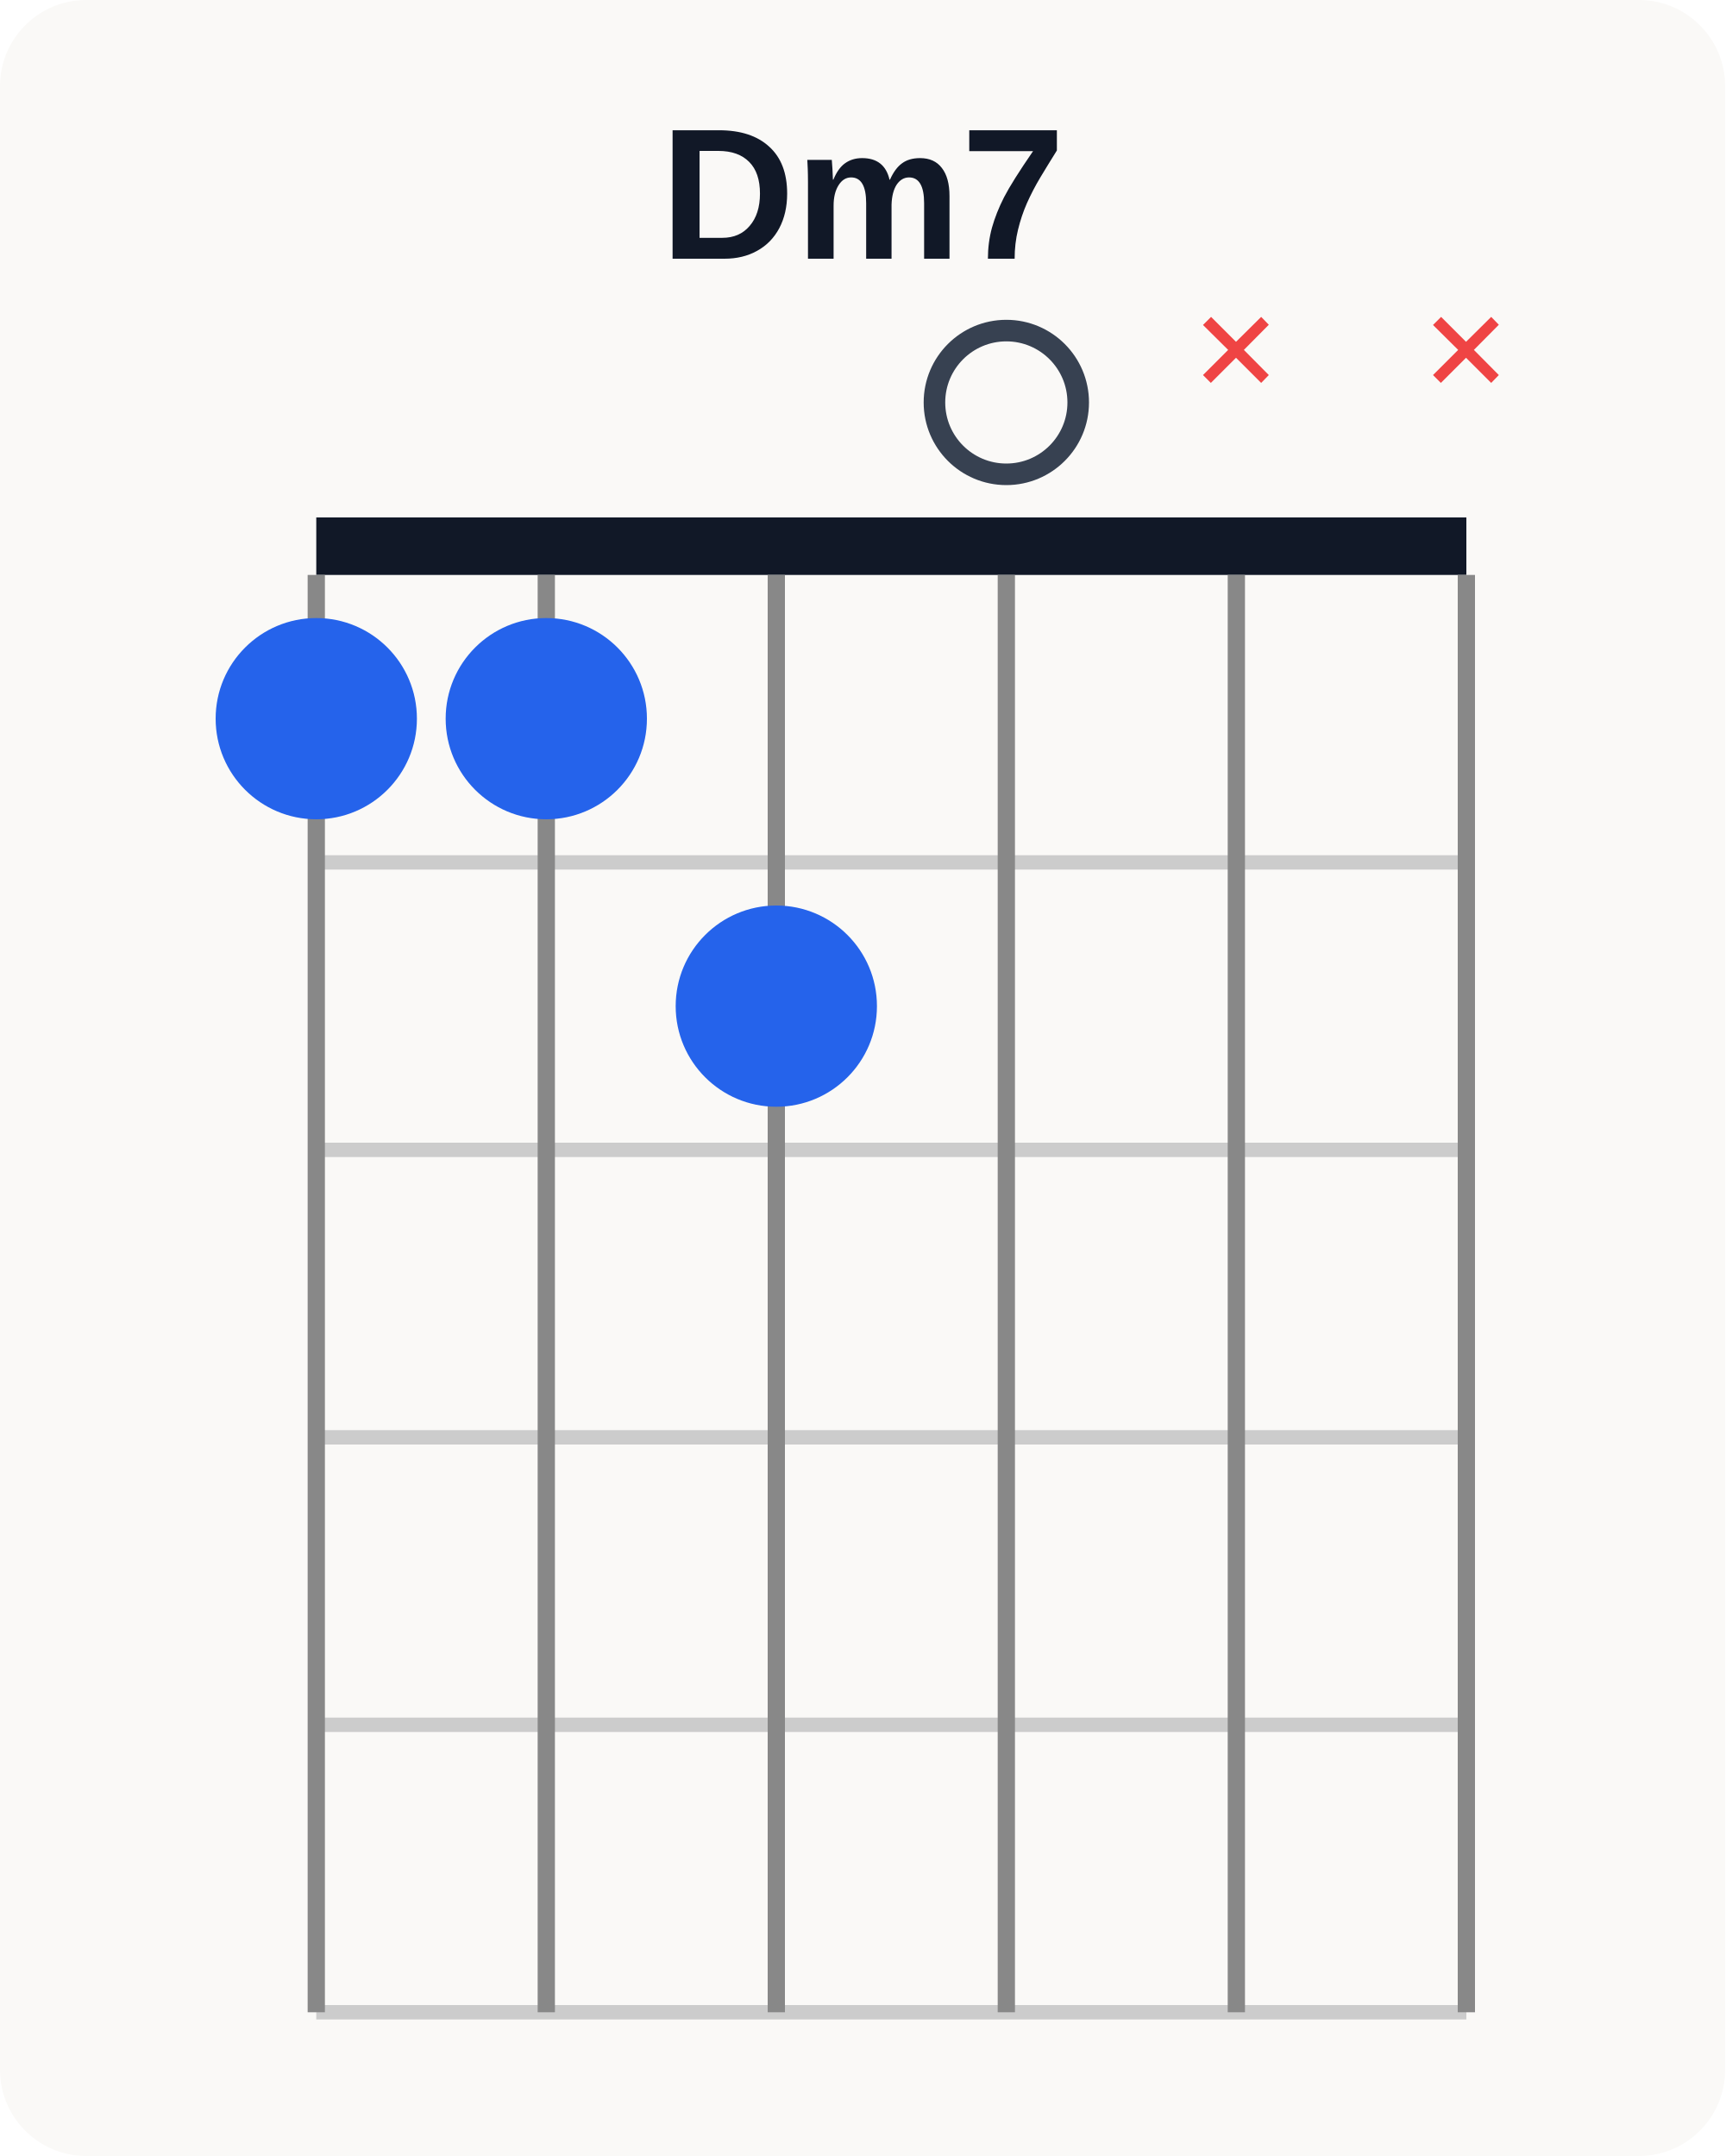
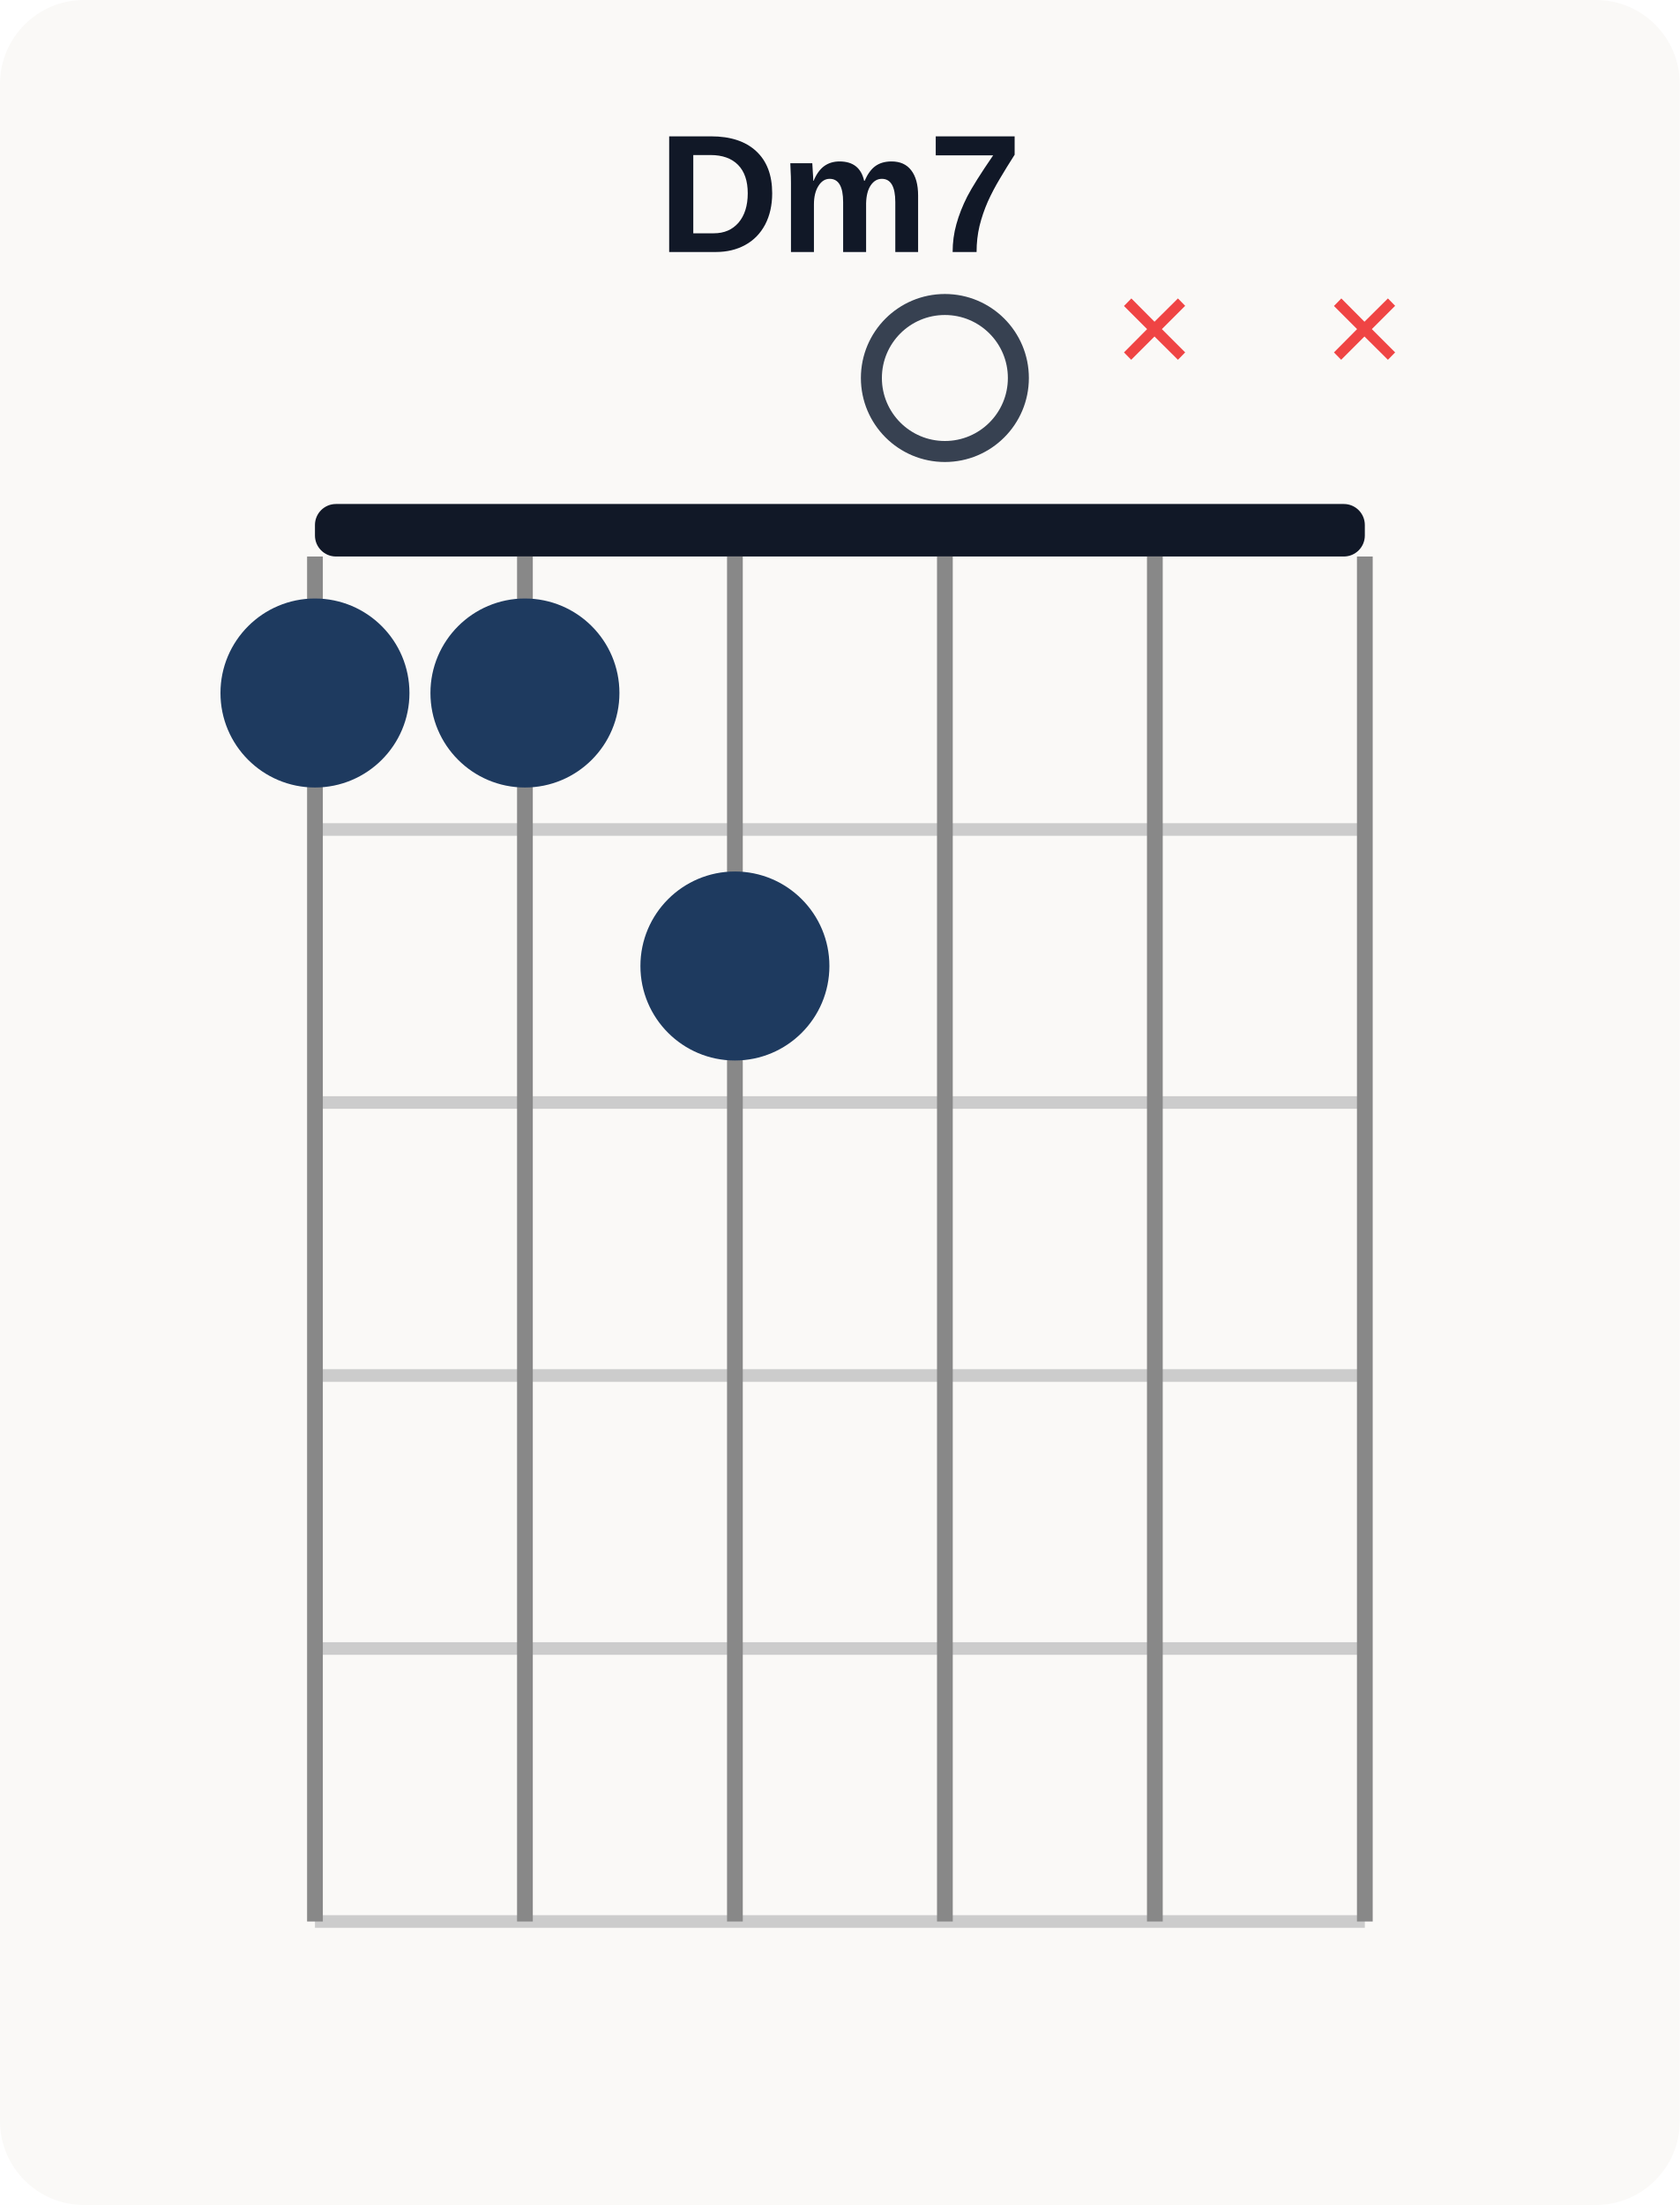
- <svg xmlns="http://www.w3.org/2000/svg" width="120" height="150" viewBox="0 0 120 150">
-   <rect width="120" height="150" fill="#faf9f7" rx="6" />
-   <text x="60" y="18" text-anchor="middle" font-family="Arial,sans-serif" font-size="13" font-weight="700" fill="#111827">Dm7</text>
-   <rect x="22" y="36" width="80" height="4" fill="#111827" />
-   <line x1="22" y1="60" x2="102" y2="60" stroke="#ccc" stroke-width="1" />
-   <line x1="22" y1="80" x2="102" y2="80" stroke="#ccc" stroke-width="1" />
-   <line x1="22" y1="100" x2="102" y2="100" stroke="#ccc" stroke-width="1" />
-   <line x1="22" y1="120" x2="102" y2="120" stroke="#ccc" stroke-width="1" />
-   <line x1="22" y1="140" x2="102" y2="140" stroke="#ccc" stroke-width="1" />
-   <line x1="22" y1="40" x2="22" y2="140" stroke="#888" stroke-width="1.2" />
-   <line x1="38" y1="40" x2="38" y2="140" stroke="#888" stroke-width="1.2" />
-   <line x1="54" y1="40" x2="54" y2="140" stroke="#888" stroke-width="1.2" />
-   <line x1="70" y1="40" x2="70" y2="140" stroke="#888" stroke-width="1.2" />
-   <line x1="86" y1="40" x2="86" y2="140" stroke="#888" stroke-width="1.2" />
-   <line x1="102" y1="40" x2="102" y2="140" stroke="#888" stroke-width="1.2" />
-   <text x="102" y="28" text-anchor="middle" font-size="11" fill="#ef4444" font-weight="700">×</text>
-   <text x="86" y="28" text-anchor="middle" font-size="11" fill="#ef4444" font-weight="700">×</text>
-   <circle cx="70" cy="28" r="5" fill="none" stroke="#374151" stroke-width="1.5" />
-   <circle cx="54" cy="70" r="7" fill="#2563eb" />
-   <circle cx="38" cy="50" r="7" fill="#2563eb" />
-   <circle cx="22" cy="50" r="7" fill="#2563eb" />
+ <svg xmlns="http://www.w3.org/2000/svg" width="160" height="210" viewBox="0 0 160 210">
+   <rect width="160" height="210" fill="#faf9f7" rx="8" />
+   <text x="80" y="24" text-anchor="middle" font-family="Arial,sans-serif" font-size="16" font-weight="700" fill="#111827">Dm7</text>
+   <rect x="30" y="48" width="100" height="5" fill="#111827" rx="2" />
+   <line x1="30" y1="79" x2="130" y2="79" stroke="#ccc" stroke-width="1.2" />
+   <line x1="30" y1="105" x2="130" y2="105" stroke="#ccc" stroke-width="1.2" />
+   <line x1="30" y1="131" x2="130" y2="131" stroke="#ccc" stroke-width="1.2" />
+   <line x1="30" y1="157" x2="130" y2="157" stroke="#ccc" stroke-width="1.2" />
+   <line x1="30" y1="183" x2="130" y2="183" stroke="#ccc" stroke-width="1.2" />
+   <line x1="30" y1="53" x2="30" y2="183" stroke="#888" stroke-width="1.5" />
+   <line x1="50" y1="53" x2="50" y2="183" stroke="#888" stroke-width="1.5" />
+   <line x1="70" y1="53" x2="70" y2="183" stroke="#888" stroke-width="1.5" />
+   <line x1="90" y1="53" x2="90" y2="183" stroke="#888" stroke-width="1.5" />
+   <line x1="110" y1="53" x2="110" y2="183" stroke="#888" stroke-width="1.5" />
+   <line x1="130" y1="53" x2="130" y2="183" stroke="#888" stroke-width="1.5" />
+   <text x="130" y="36" text-anchor="middle" font-size="14" fill="#ef4444" font-weight="700">×</text>
+   <text x="110" y="36" text-anchor="middle" font-size="14" fill="#ef4444" font-weight="700">×</text>
+   <circle cx="90" cy="36" r="7" fill="none" stroke="#374151" stroke-width="2" />
+   <circle cx="70" cy="92" r="9" fill="#1e3a5f" />
+   <circle cx="50" cy="66" r="9" fill="#1e3a5f" />
+   <circle cx="30" cy="66" r="9" fill="#1e3a5f" />
</svg>
